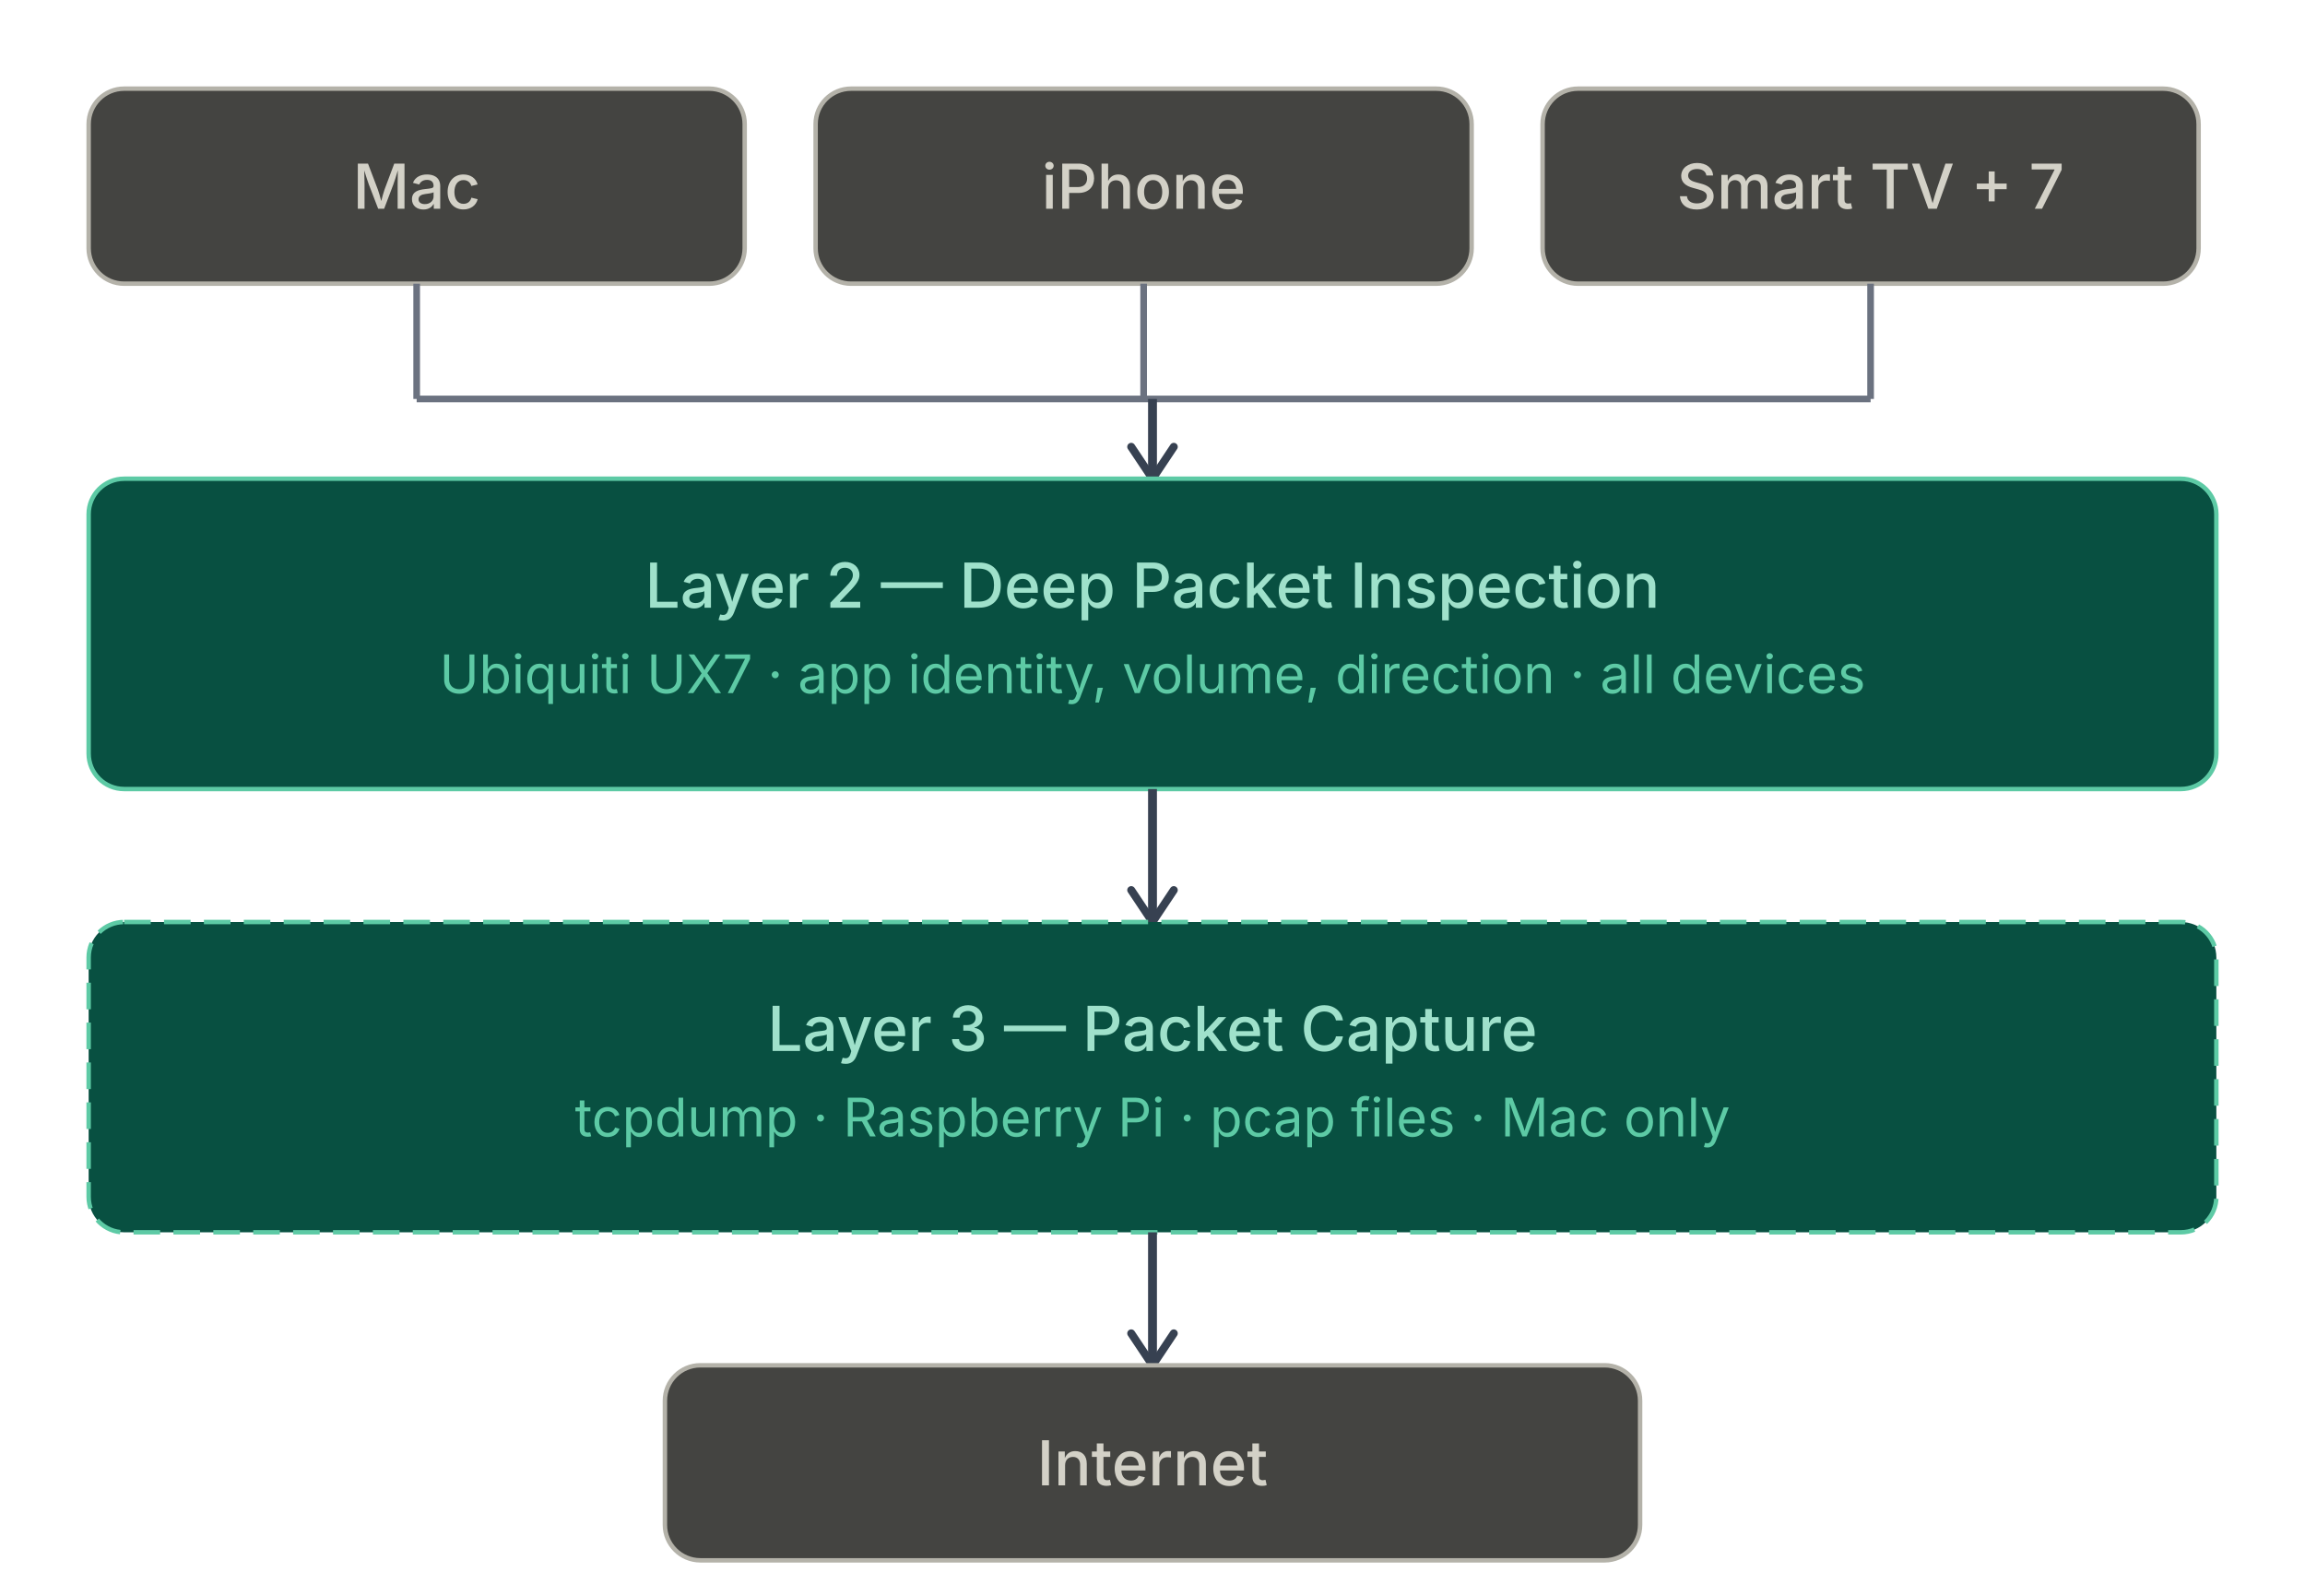
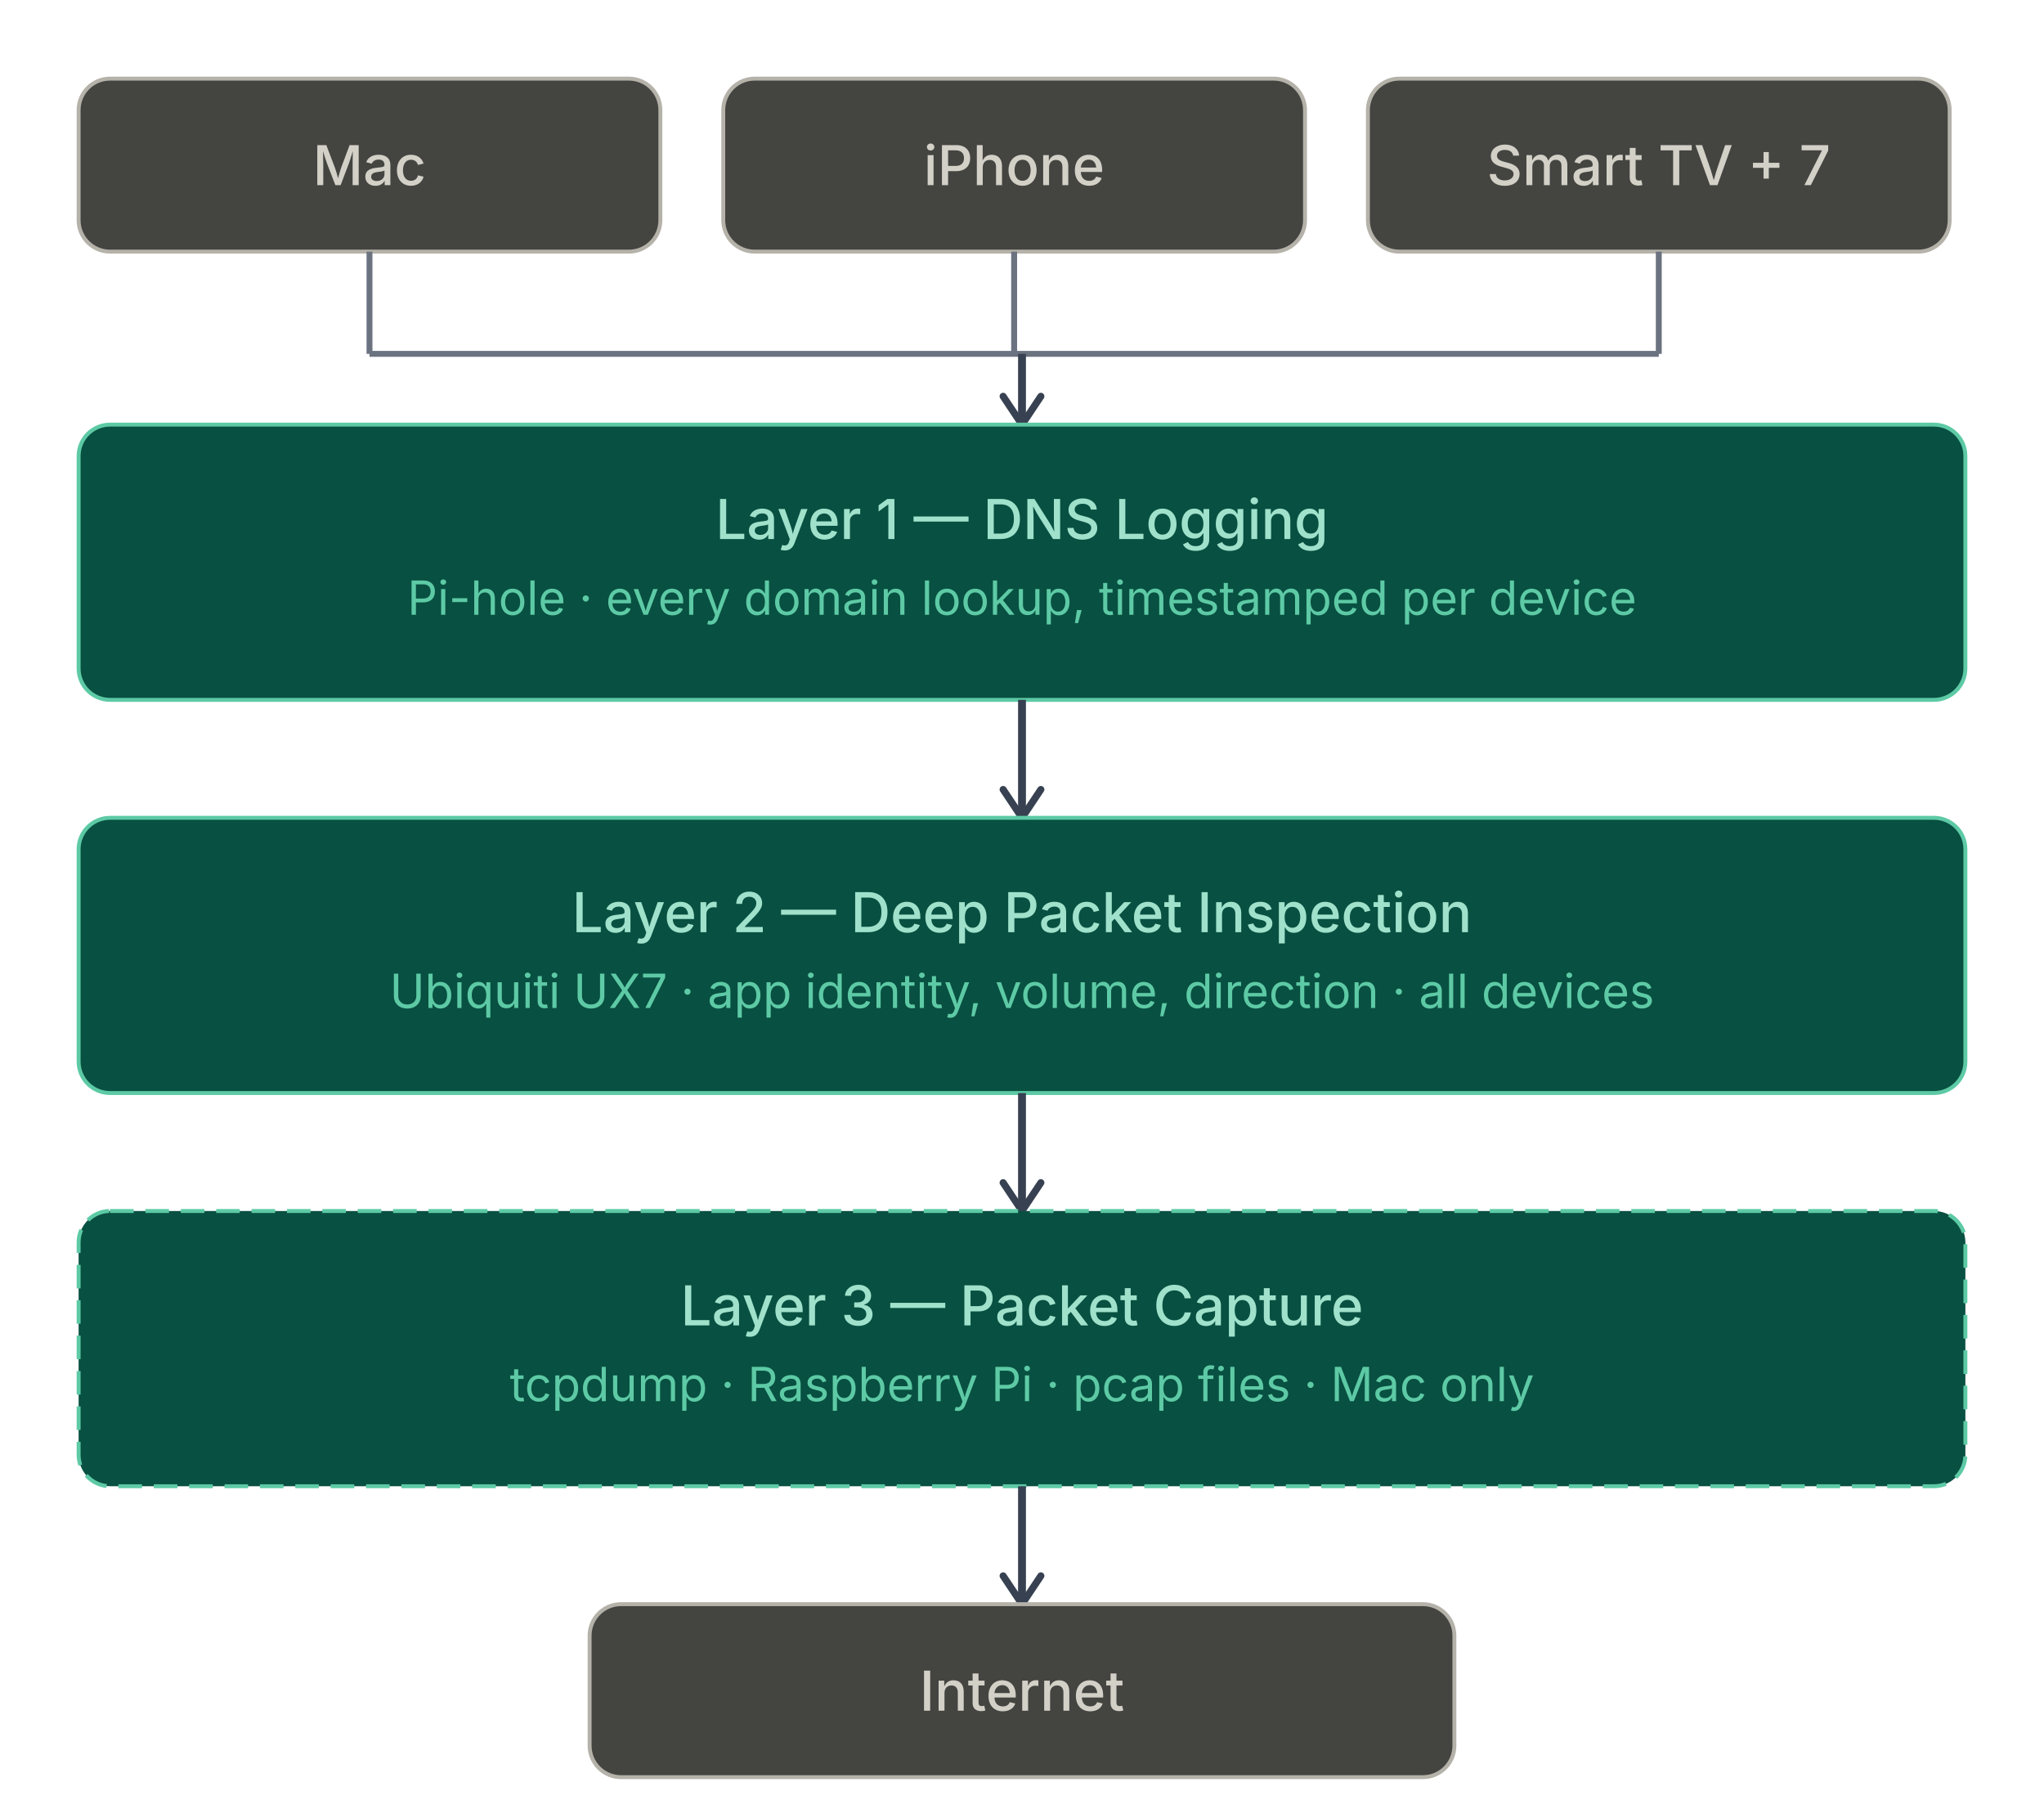
- <svg xmlns="http://www.w3.org/2000/svg" width="100%" viewBox="80 10 520 360" role="img">
+ <svg xmlns="http://www.w3.org/2000/svg" width="100%" viewBox="80 10 520 460" role="img">
  <defs>
    <marker id="arrow" viewBox="0 0 10 10" refX="8" refY="5" markerWidth="6" markerHeight="6" orient="auto-start-reverse">
      <path d="M2 1L8 5L2 9" fill="none" stroke="context-stroke" stroke-width="1.5" stroke-linecap="round" stroke-linejoin="round" />
    </marker>
  </defs>
  <rect x="100" y="30" width="148" height="44" rx="8" fill="#444441" stroke="#b4b2a9" stroke-width="1" />
  <text x="174" y="52" text-anchor="middle" dominant-baseline="central" fill="#d3d1c7" font-size="14" font-weight="500" font-family="system-ui,-apple-system,sans-serif">Mac</text>
  <rect x="264" y="30" width="148" height="44" rx="8" fill="#444441" stroke="#b4b2a9" stroke-width="1" />
  <text x="338" y="52" text-anchor="middle" dominant-baseline="central" fill="#d3d1c7" font-size="14" font-weight="500" font-family="system-ui,-apple-system,sans-serif">iPhone</text>
  <rect x="428" y="30" width="148" height="44" rx="8" fill="#444441" stroke="#b4b2a9" stroke-width="1" />
  <text x="502" y="52" text-anchor="middle" dominant-baseline="central" fill="#d3d1c7" font-size="14" font-weight="500" font-family="system-ui,-apple-system,sans-serif">Smart TV + 7</text>
-   <line x1="174" y1="74" x2="174" y2="100" stroke="#6b7280" stroke-width="1.5" fill="none" />
-   <line x1="338" y1="74" x2="338" y2="100" stroke="#6b7280" stroke-width="1.5" fill="none" />
-   <line x1="502" y1="74" x2="502" y2="100" stroke="#6b7280" stroke-width="1.5" fill="none" />
-   <line x1="174" y1="100" x2="502" y2="100" stroke="#6b7280" stroke-width="1.5" fill="none" />
-   <line x1="340" y1="100" x2="340" y2="118" stroke="#374151" stroke-width="2" fill="none" marker-end="url(#arrow)" />
+   <line x1="174" y1="74" x2="174" y2="100" stroke="#6b7280" stroke-width="1.5" />
+   <line x1="338" y1="74" x2="338" y2="100" stroke="#6b7280" stroke-width="1.5" />
+   <line x1="502" y1="74" x2="502" y2="100" stroke="#6b7280" stroke-width="1.5" />
+   <line x1="174" y1="100" x2="502" y2="100" stroke="#6b7280" stroke-width="1.5" />
+   <line x1="340" y1="100" x2="340" y2="118" stroke="#374151" stroke-width="2" marker-end="url(#arrow)" />
  <rect x="100" y="118" width="480" height="70" rx="8" fill="#085041" stroke="#5dcaa5" stroke-width="1" />
-   <text x="340" y="142" text-anchor="middle" dominant-baseline="central" fill="#9fe1cb" font-size="14" font-weight="500" font-family="system-ui,-apple-system,sans-serif">Layer 2 — Deep Packet Inspection</text>
-   <text x="340" y="162" text-anchor="middle" dominant-baseline="central" fill="#5dcaa5" font-size="12" font-family="system-ui,-apple-system,sans-serif">Ubiquiti UX7 · app identity, volume, direction · all devices</text>
-   <line x1="340" y1="188" x2="340" y2="218" stroke="#374151" stroke-width="2" fill="none" marker-end="url(#arrow)" />
-   <rect x="100" y="218" width="480" height="70" rx="8" fill="#085041" stroke="#5dcaa5" stroke-width="1" stroke-dasharray="6 3" />
-   <text x="340" y="242" text-anchor="middle" dominant-baseline="central" fill="#9fe1cb" font-size="14" font-weight="500" font-family="system-ui,-apple-system,sans-serif">Layer 3 — Packet Capture</text>
-   <text x="340" y="262" text-anchor="middle" dominant-baseline="central" fill="#5dcaa5" font-size="12" font-family="system-ui,-apple-system,sans-serif">tcpdump · Raspberry Pi · pcap files · Mac only</text>
-   <line x1="340" y1="288" x2="340" y2="318" stroke="#374151" stroke-width="2" fill="none" marker-end="url(#arrow)" />
-   <rect x="230" y="318" width="220" height="44" rx="8" fill="#444441" stroke="#b4b2a9" stroke-width="1" />
-   <text x="340" y="340" text-anchor="middle" dominant-baseline="central" fill="#d3d1c7" font-size="14" font-weight="500" font-family="system-ui,-apple-system,sans-serif">Internet</text>
+   <text x="340" y="142" text-anchor="middle" dominant-baseline="central" fill="#9fe1cb" font-size="14" font-weight="500" font-family="system-ui,-apple-system,sans-serif">Layer 1 — DNS Logging</text>
+   <text x="340" y="162" text-anchor="middle" dominant-baseline="central" fill="#5dcaa5" font-size="12" font-family="system-ui,-apple-system,sans-serif">Pi-hole · every domain lookup, timestamped per device</text>
+   <line x1="340" y1="188" x2="340" y2="218" stroke="#374151" stroke-width="2" marker-end="url(#arrow)" />
+   <rect x="100" y="218" width="480" height="70" rx="8" fill="#085041" stroke="#5dcaa5" stroke-width="1" />
+   <text x="340" y="242" text-anchor="middle" dominant-baseline="central" fill="#9fe1cb" font-size="14" font-weight="500" font-family="system-ui,-apple-system,sans-serif">Layer 2 — Deep Packet Inspection</text>
+   <text x="340" y="262" text-anchor="middle" dominant-baseline="central" fill="#5dcaa5" font-size="12" font-family="system-ui,-apple-system,sans-serif">Ubiquiti UX7 · app identity, volume, direction · all devices</text>
+   <line x1="340" y1="288" x2="340" y2="318" stroke="#374151" stroke-width="2" marker-end="url(#arrow)" />
+   <rect x="100" y="318" width="480" height="70" rx="8" fill="#085041" stroke="#5dcaa5" stroke-width="1" stroke-dasharray="6 3" />
+   <text x="340" y="342" text-anchor="middle" dominant-baseline="central" fill="#9fe1cb" font-size="14" font-weight="500" font-family="system-ui,-apple-system,sans-serif">Layer 3 — Packet Capture</text>
+   <text x="340" y="362" text-anchor="middle" dominant-baseline="central" fill="#5dcaa5" font-size="12" font-family="system-ui,-apple-system,sans-serif">tcpdump · Raspberry Pi · pcap files · Mac only</text>
+   <line x1="340" y1="388" x2="340" y2="418" stroke="#374151" stroke-width="2" marker-end="url(#arrow)" />
+   <rect x="230" y="418" width="220" height="44" rx="8" fill="#444441" stroke="#b4b2a9" stroke-width="1" />
+   <text x="340" y="440" text-anchor="middle" dominant-baseline="central" fill="#d3d1c7" font-size="14" font-weight="500" font-family="system-ui,-apple-system,sans-serif">Internet</text>
</svg>
